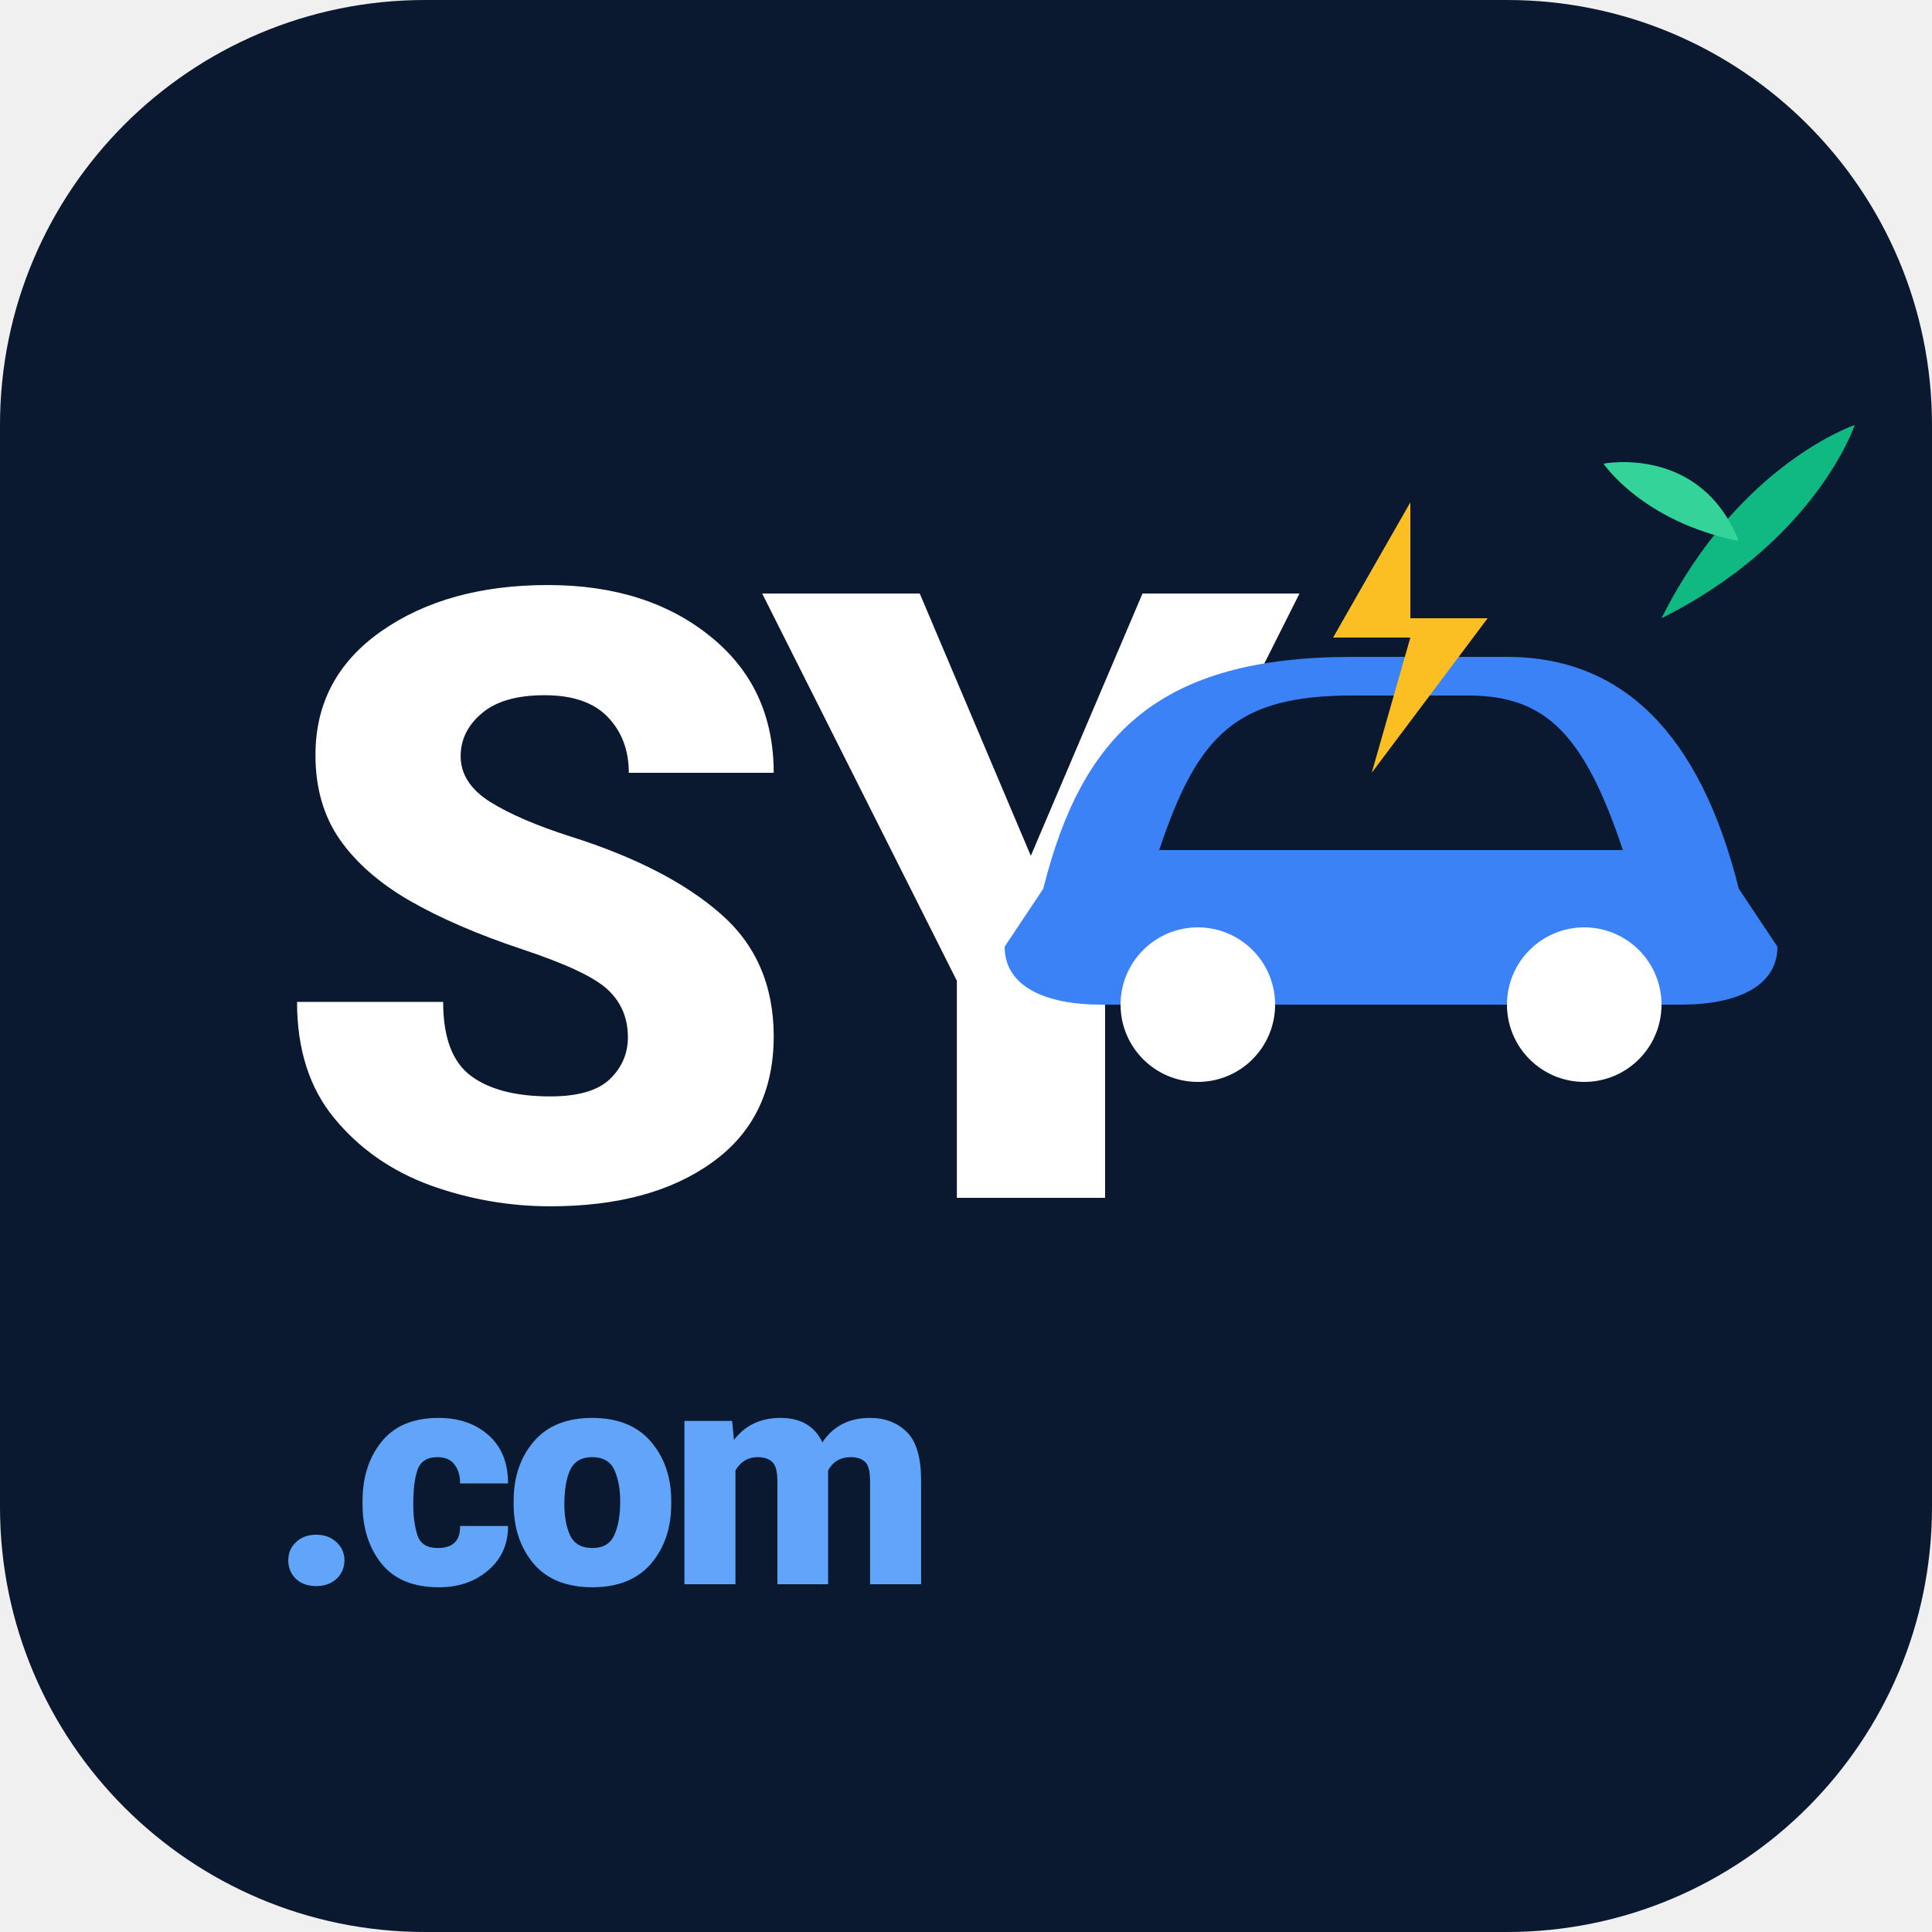
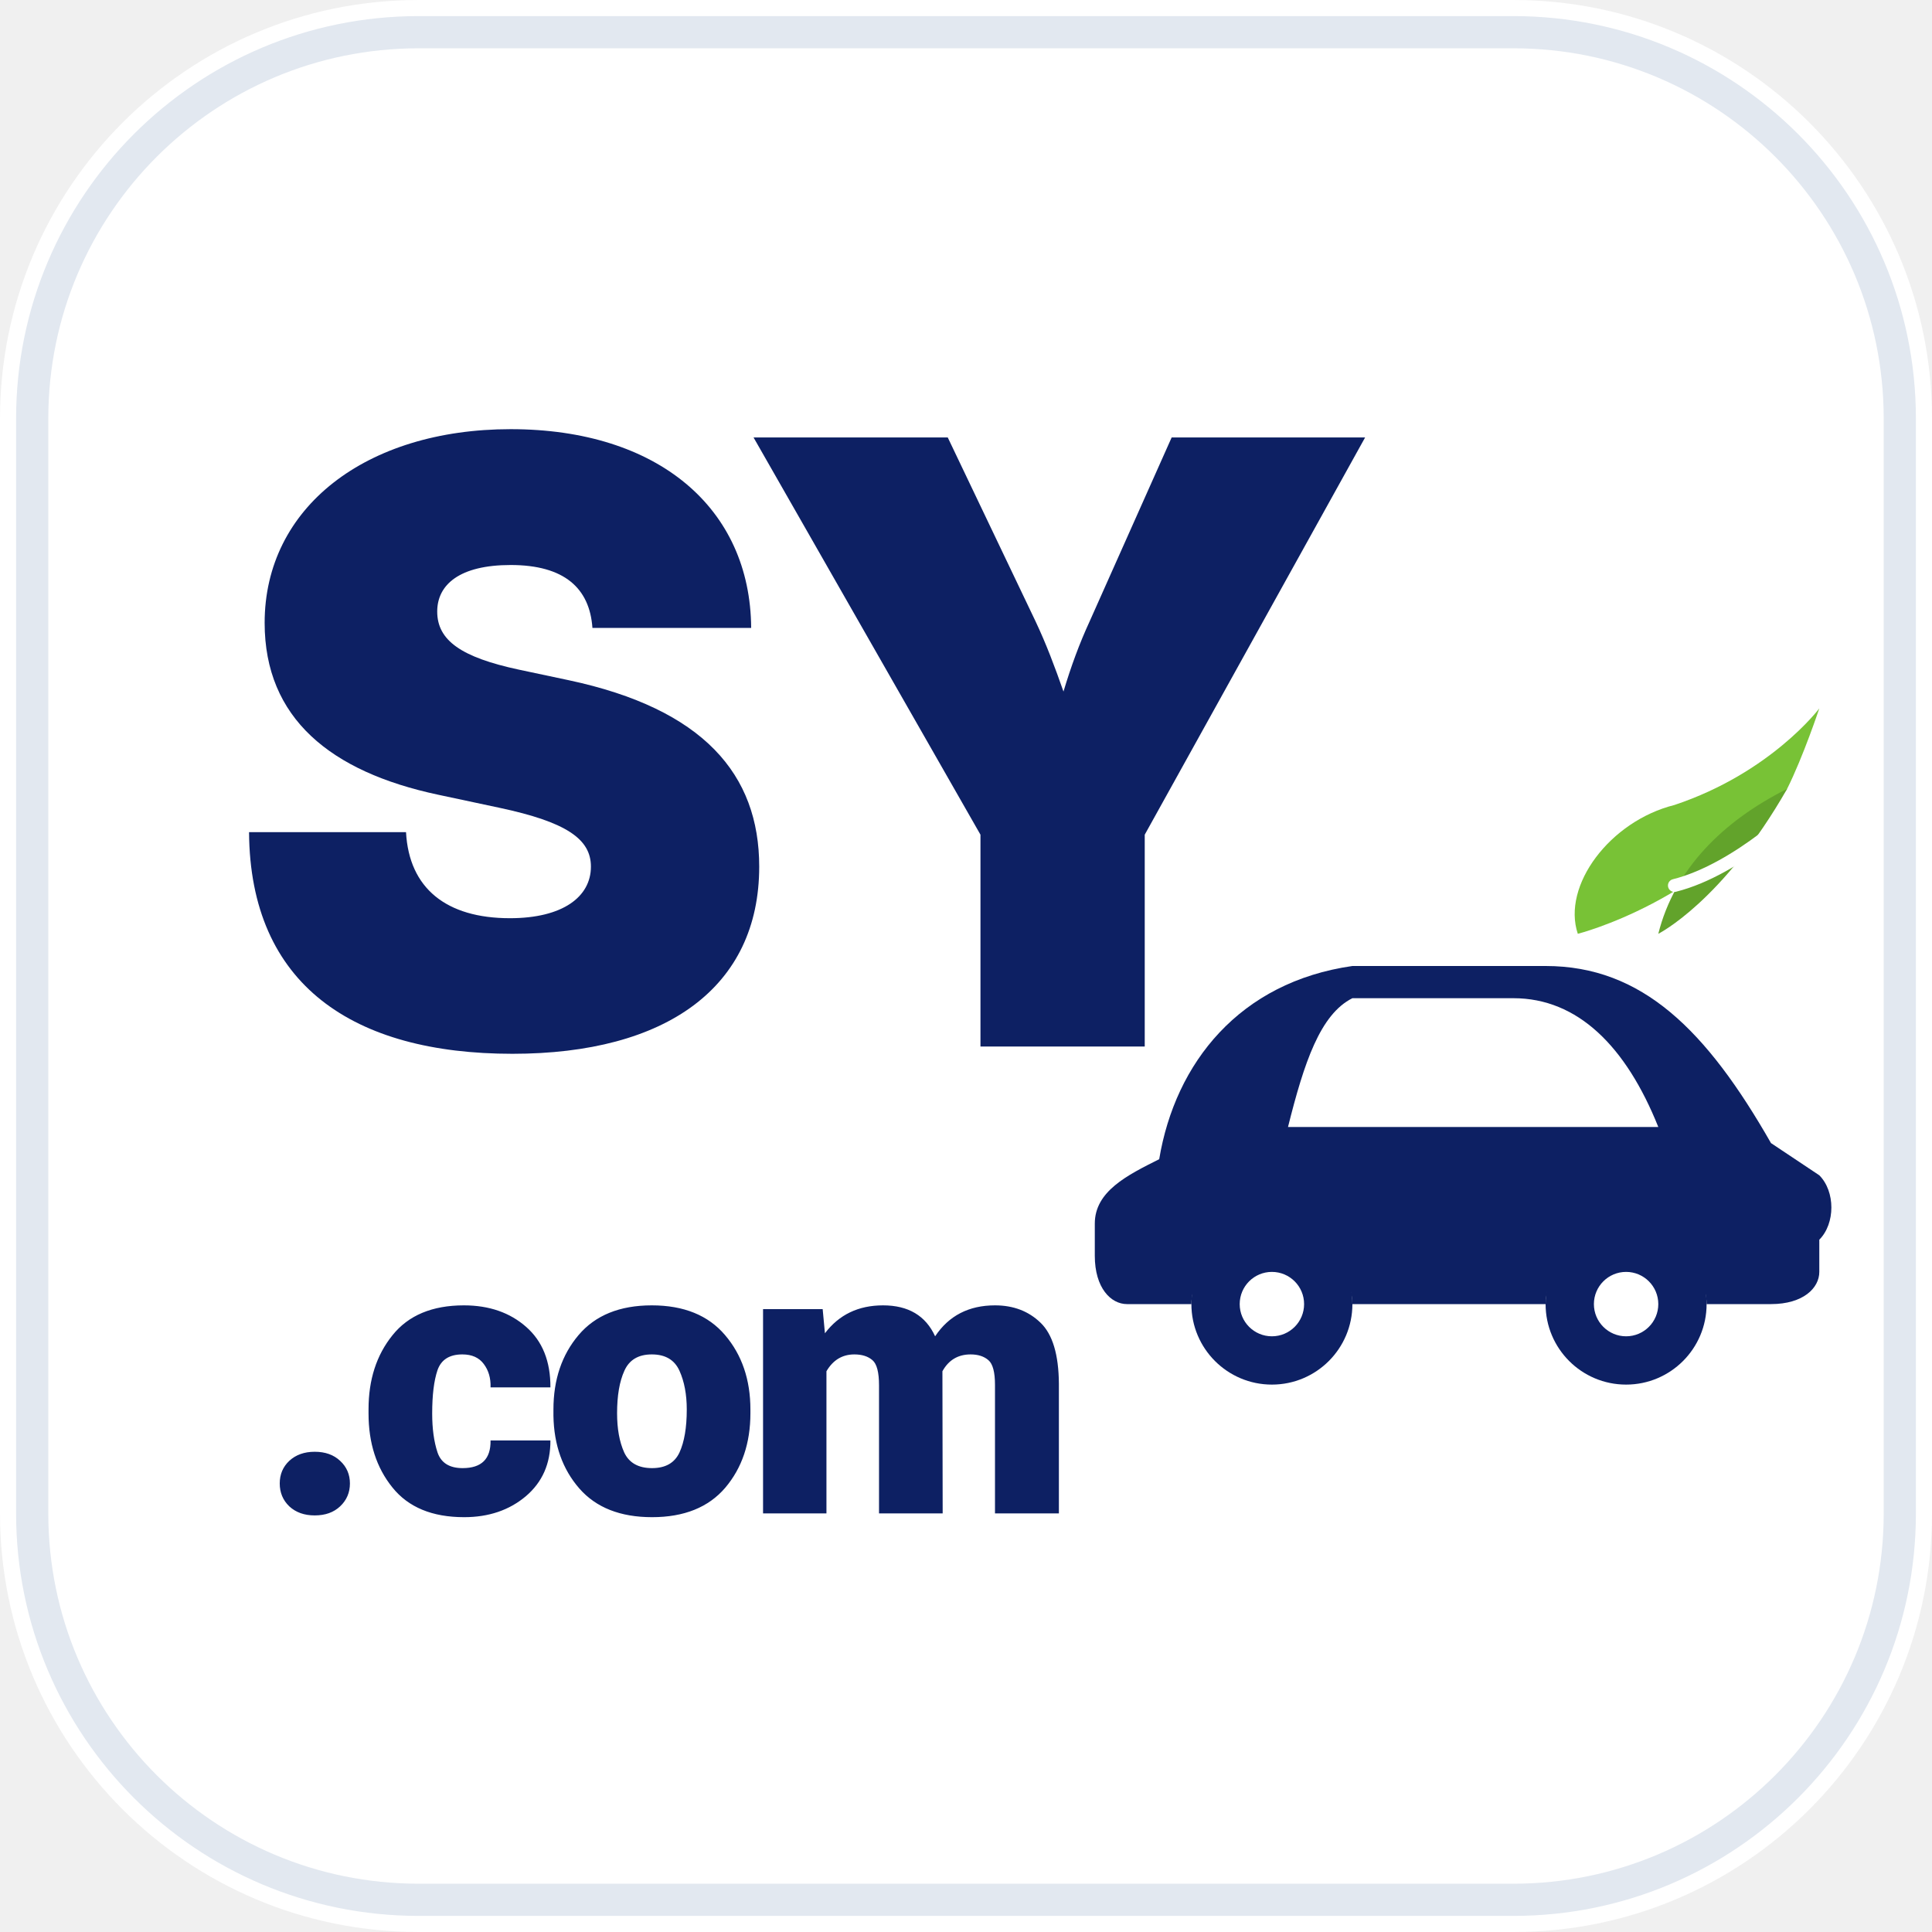
- <svg xmlns="http://www.w3.org/2000/svg" viewBox="0 0 100 100" fill="none">
-   <rect width="100" height="100" rx="22" fill="#0A192F" />
-   <text x="14" y="62" font-family="-apple-system, BlinkMacSystemFont, 'Segoe UI', Roboto, sans-serif" font-weight="900" font-size="44" fill="#FFFFFF" letter-spacing="-2">SY</text>
-   <text x="14" y="82" font-family="-apple-system, BlinkMacSystemFont, 'Segoe UI', Roboto, sans-serif" font-weight="800" font-size="16" fill="#60A5FA" letter-spacing="-0.5">.com</text>
-   <g transform="translate(48, 22)">
-     <path d="M6 24 C8 16, 12 12, 22 12 L30 12 C36 12, 40 16, 42 24 L44 27 C44 29, 42 30, 39 30 L9 30 C6 30, 4 29, 4 27 Z" fill="#3B82F6" />
-     <path d="M12 22 C14 16, 16 14, 22 14 L28 14 C32 14, 34 16, 36 22 Z" fill="#0A192F" />
-     <circle cx="14" cy="30" r="4" fill="#FFFFFF" />
-     <circle cx="34" cy="30" r="4" fill="#FFFFFF" />
-     <path d="M38 10 C46 6, 48 0, 48 0 C48 0, 42 2, 38 10 Z" fill="#10B981" />
-     <path d="M42 6 C40 1, 35 2, 35 2 C35 2, 37 5, 42 6 Z" fill="#34D399" />
-     <path d="M25 4 L21 11 L25 11 L23 18 L29 10 L25 10 Z" fill="#FBBF24" />
+ <svg xmlns="http://www.w3.org/2000/svg" viewBox="0 0 120 120" fill="none">
+   <rect width="120" height="120" rx="26" fill="#FFFFFF" />
+   <rect width="116" height="116" x="2" y="2" rx="24" stroke="#E2E8F0" stroke-width="2" />
+   <text x="14" y="65" font-family="'Pretendard', -apple-system, BlinkMacSystemFont, 'Montserrat', 'Arial Black', sans-serif" font-weight="900" font-size="52" fill="#0D2063" letter-spacing="-3">SY</text>
+   <text x="16" y="94" font-family="'Pretendard', -apple-system, BlinkMacSystemFont, 'Segoe UI', Roboto, sans-serif" font-weight="900" font-size="24" fill="#0D2063" letter-spacing="-1">.com</text>
+   <g transform="translate(68, 44)">
+     <path d="M4 28 C5 22, 9 17, 16 16 L28 16 C34 16, 38 20, 42 27 L45 29 C46 30, 46 32, 45 33 L45 35 C45 36, 44 37, 42 37 L38 37 C38 35, 36 33, 33 33 C30 33, 28 35, 28 37 L16 37 C16 35, 14 33, 11 33 C8 33, 6 35, 6 37 L2 37 C1 37, 0 36, 0 34 L0 32 C0 30, 2 29, 4 28 Z" fill="#0D2063" />
+     <path d="M16 18 L26 18 C30 18, 33 21, 35 26 L12 26 C13 22, 14 19, 16 18 Z" fill="#FFFFFF" />
+     <circle cx="11" cy="37" r="5" fill="#0D2063" />
+     <circle cx="11" cy="37" r="2" fill="#FFFFFF" />
+     <circle cx="33" cy="37" r="5" fill="#0D2063" />
+     <circle cx="33" cy="37" r="2" fill="#FFFFFF" />
+     <path d="M30 14 C30 14, 38 12, 43 5 C44 3, 45 0, 45 0 C45 0, 42 4, 36 6 C32 7, 29 11, 30 14 Z" fill="#78C236" />
+     <path d="M43 5 C39 7, 36 10, 35 14 C35 14, 39 12, 43 5 Z" fill="#62A32B" />
+     <path d="M36 11 C40 10, 44 6, 44 6" stroke="#FFFFFF" stroke-width="0.8" stroke-linecap="round" />
  </g>
</svg>
